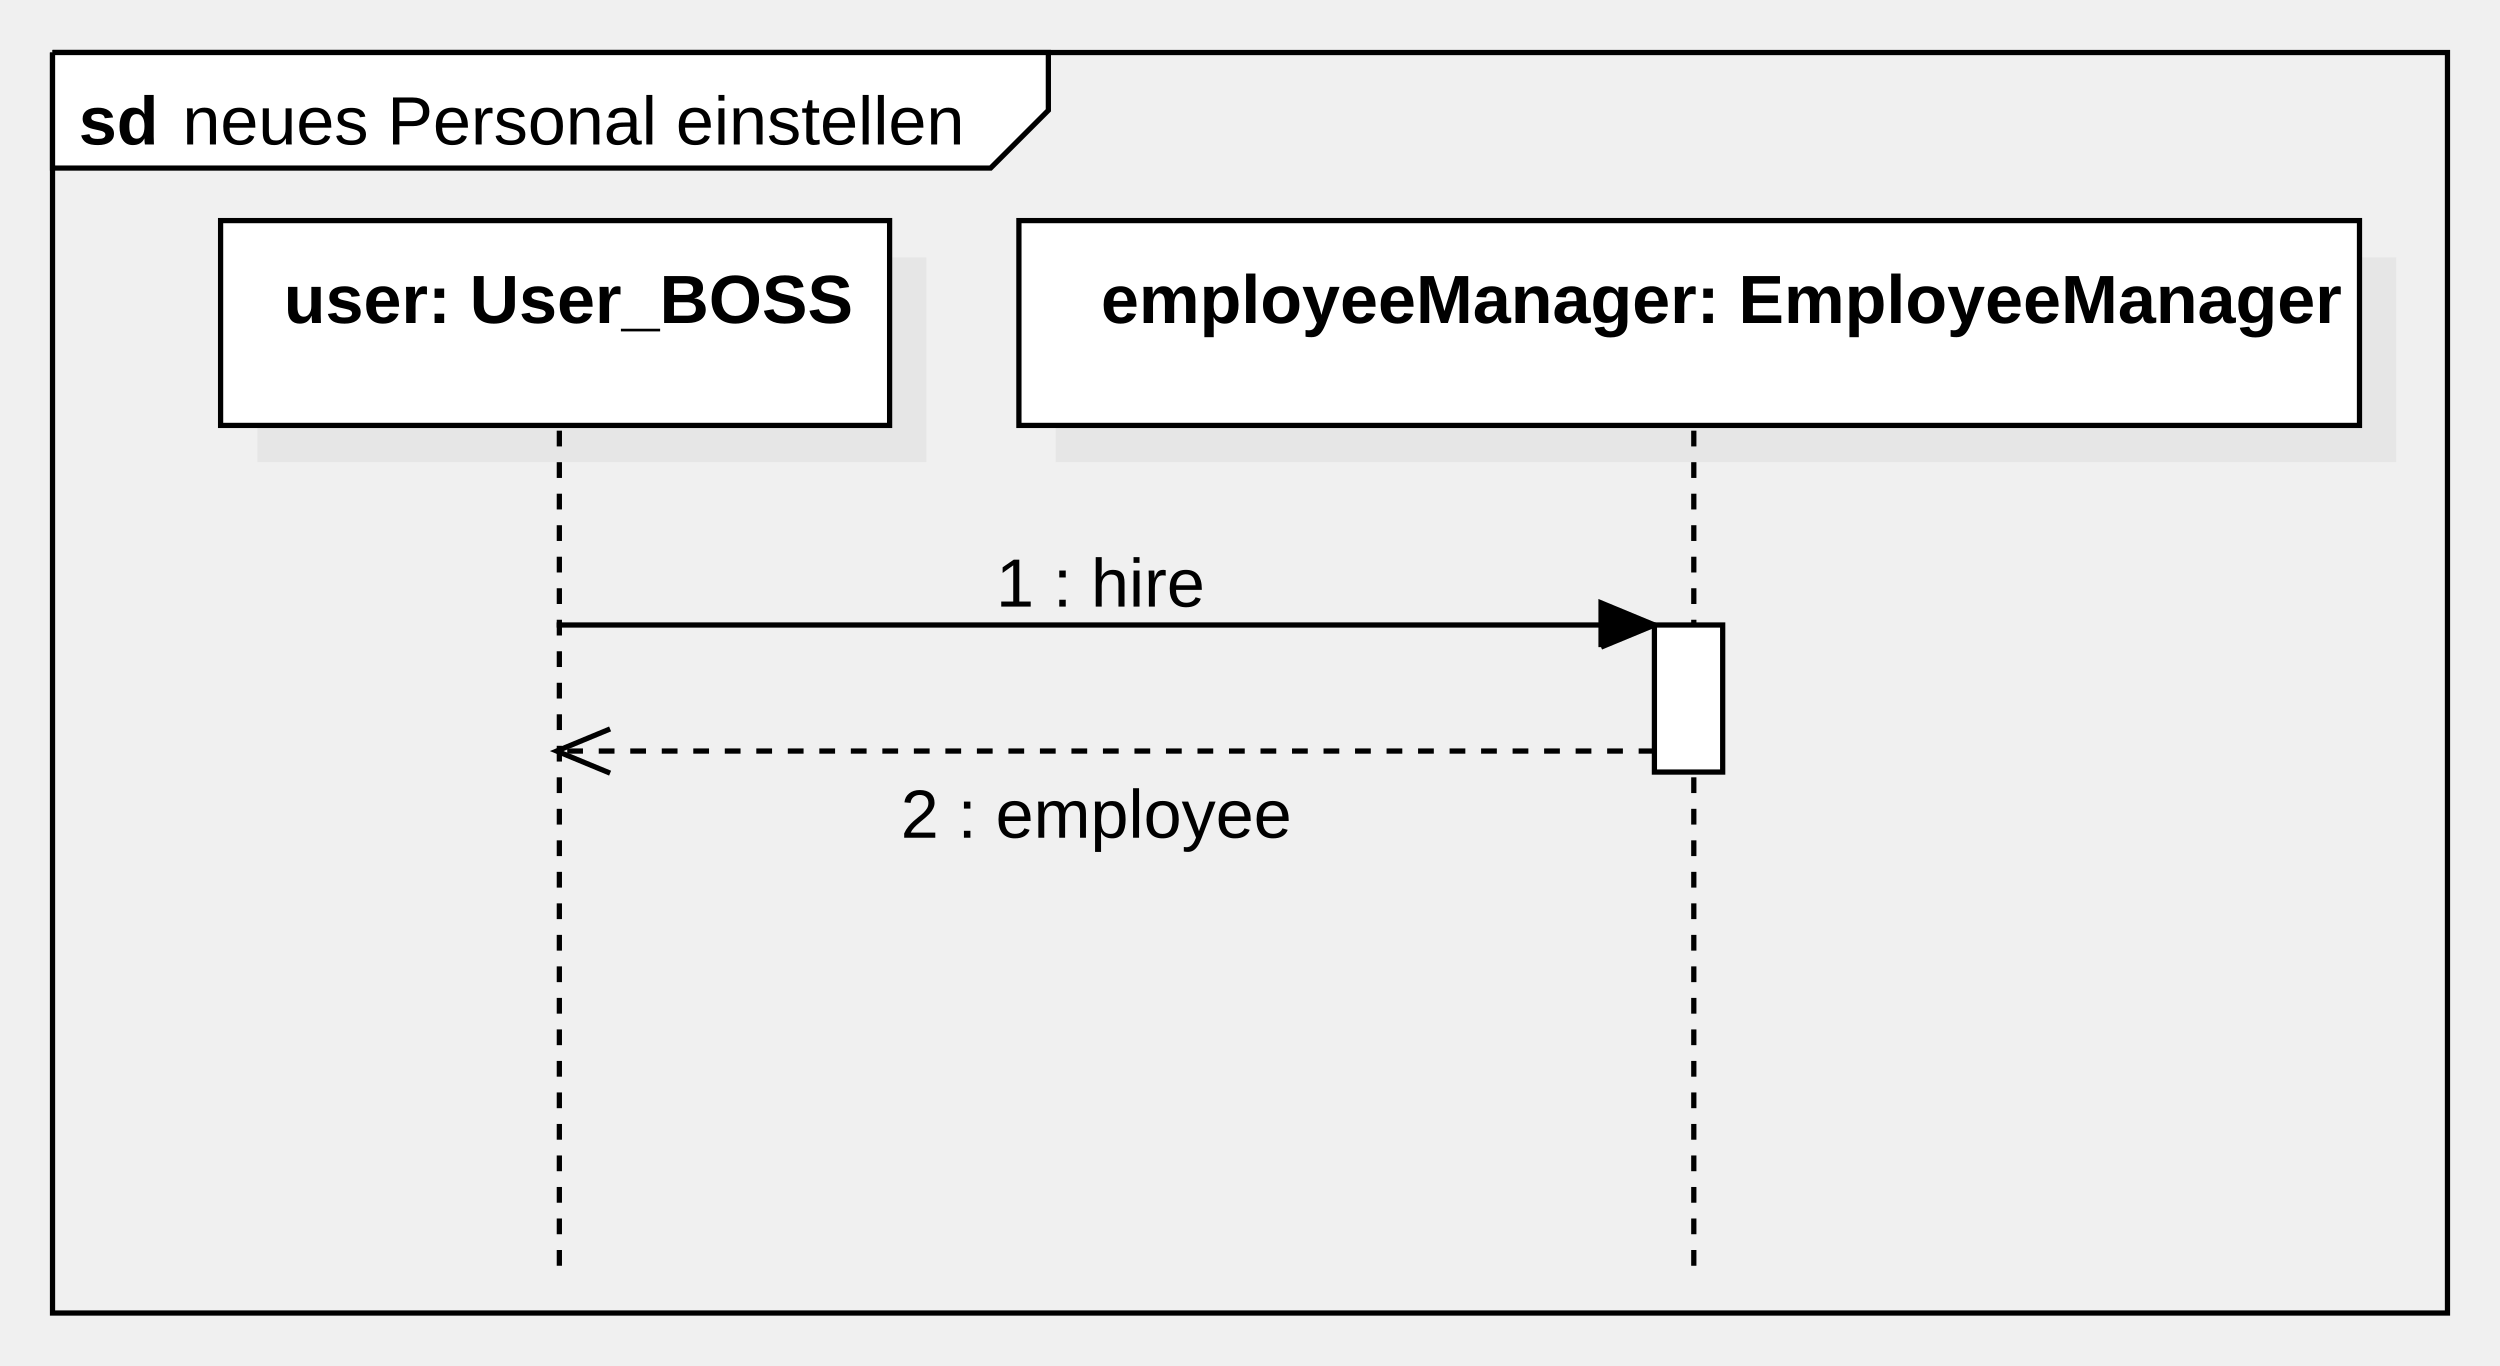
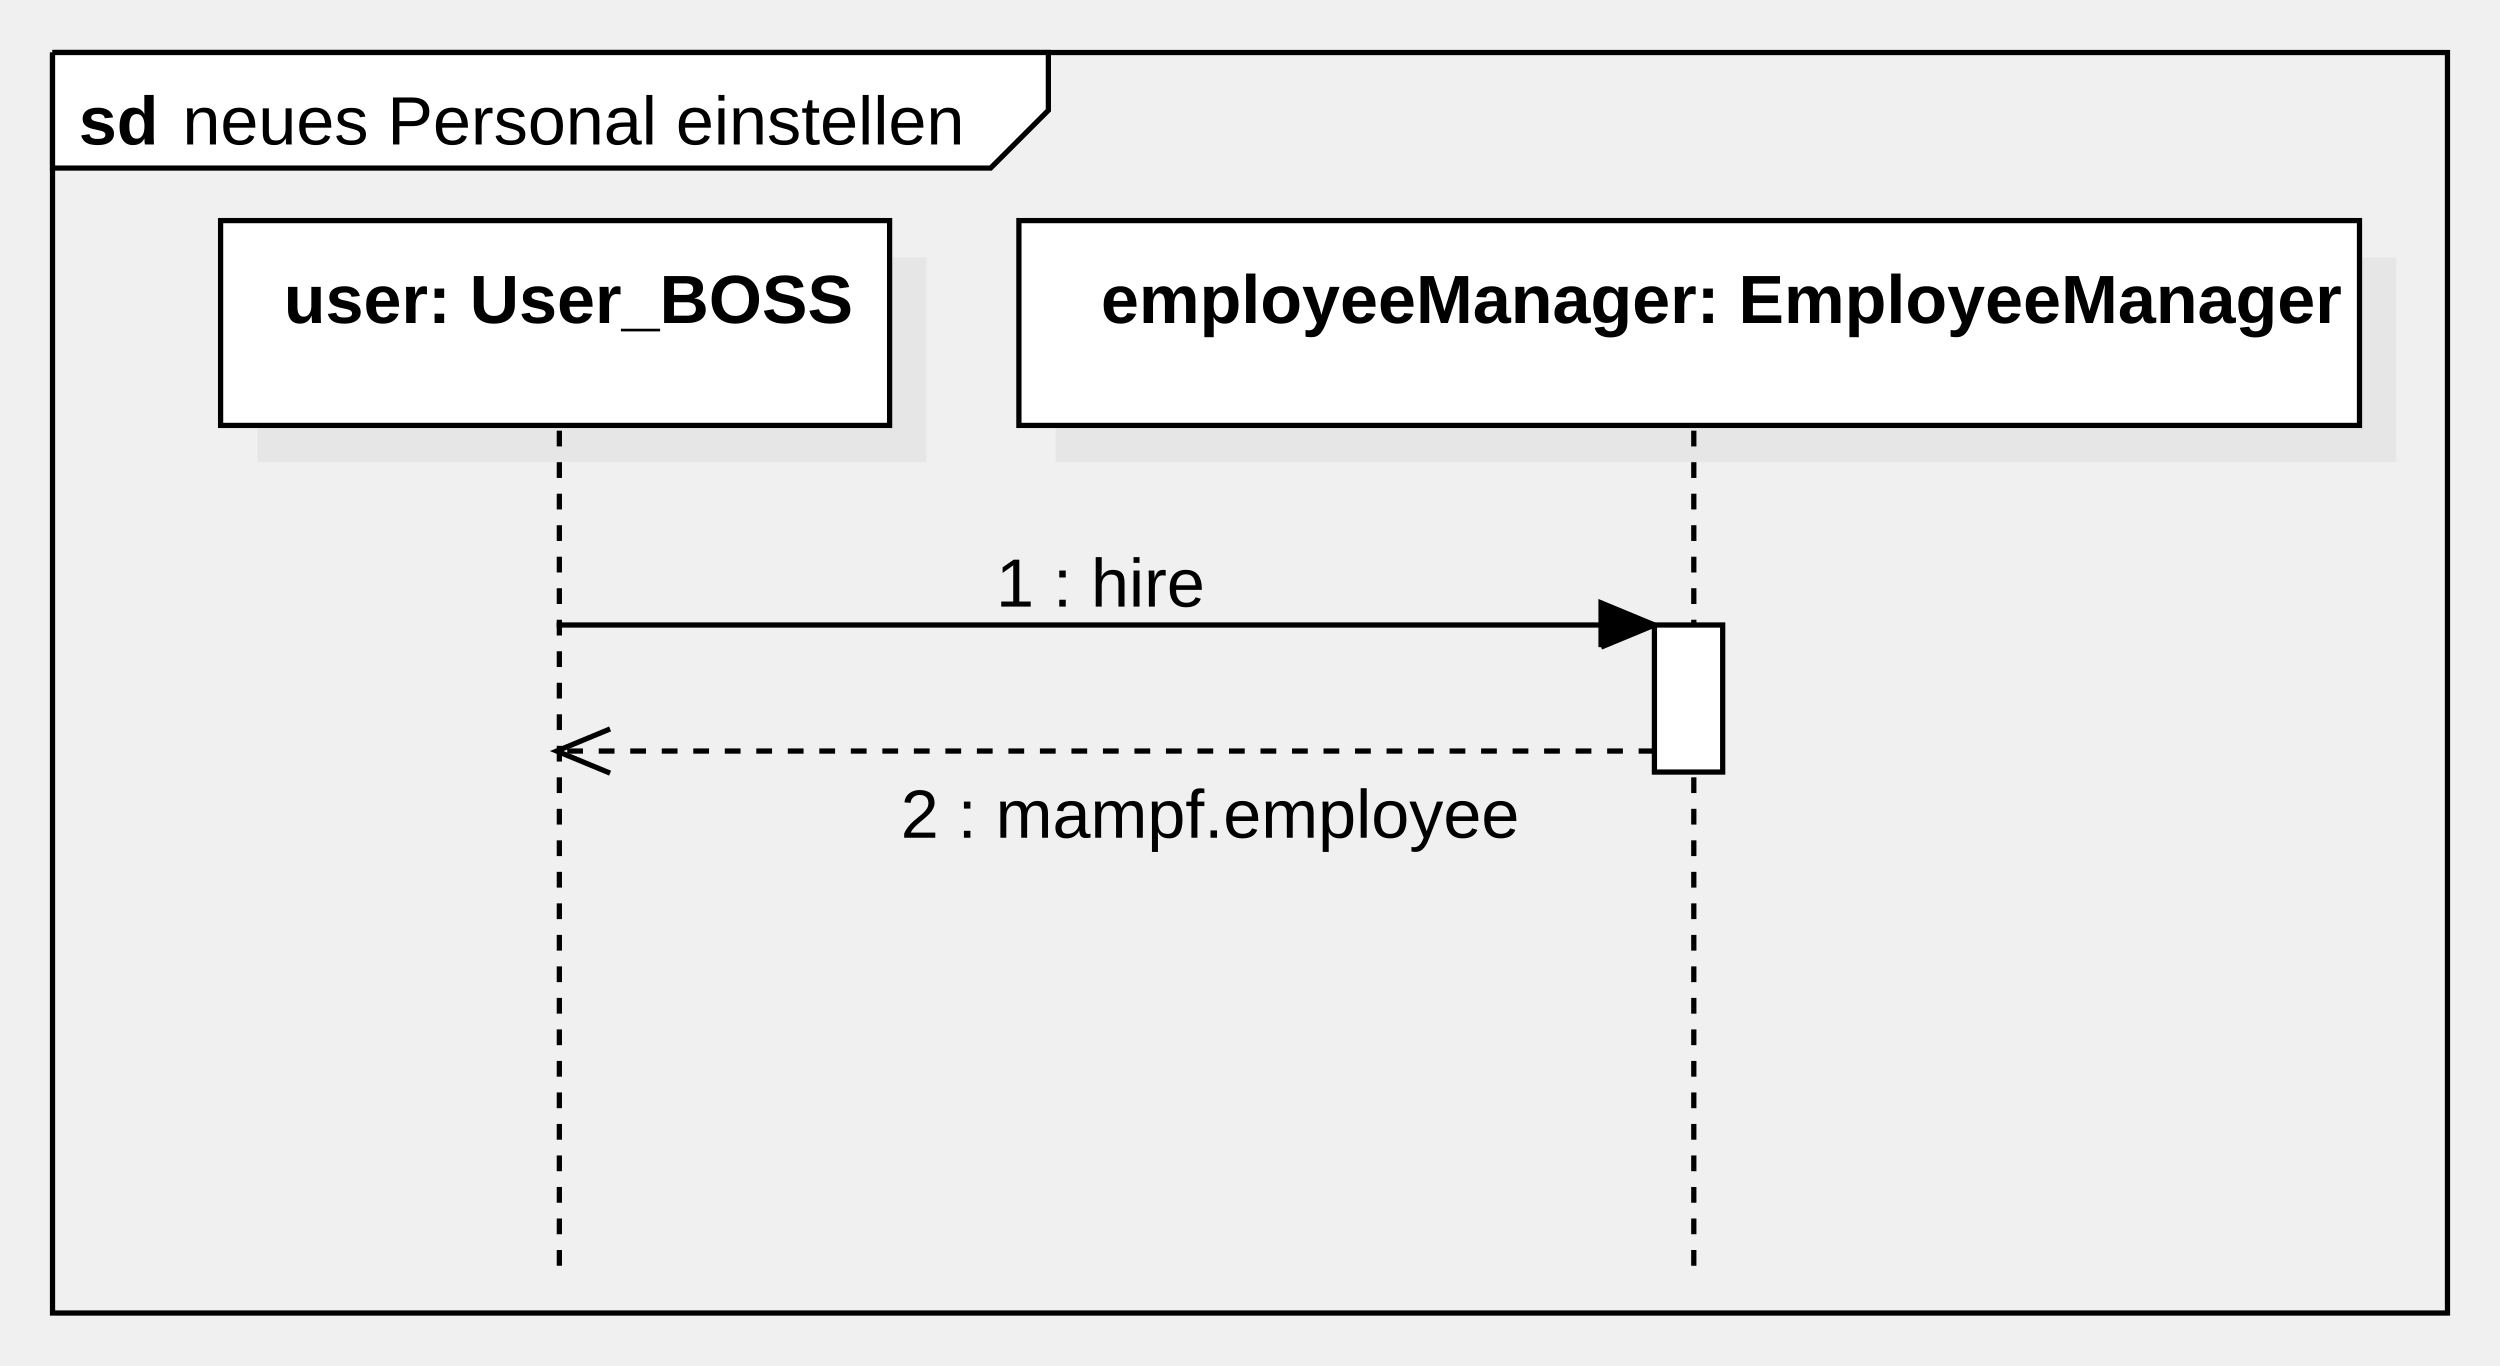
<svg xmlns="http://www.w3.org/2000/svg" version="1.1" width="476" height="260">
  <defs />
  <g>
    <g transform="translate(2,2) scale(1,1)">
      <path fill="none" stroke="#000000" d="M 8 8 L 464 8 L 464 248 L 8 248 L 8 8" stroke-miterlimit="10" />
    </g>
    <g transform="translate(2,2) scale(1,1)">
      <path fill="#ffffff" stroke="none" d="M 8 8 L 8 30 L 186.608 30 L 197.608 19 L 197.608 8 L 8 8" />
    </g>
    <g transform="translate(2,2) scale(1,1)">
      <path fill="none" stroke="#000000" d="M 8 8 L 8 30 L 186.608 30 L 197.608 19 L 197.608 8 L 8 8 L 8 8" stroke-miterlimit="10" />
    </g>
    <g transform="translate(2,2) scale(1,1)">
      <g>
        <path fill="none" stroke="none" />
        <text fill="#000000" stroke="none" font-family="Arial" font-size="13px" font-style="normal" font-weight="normal" text-decoration="none" x="32.73" y="25.5">neues Personal einstellen</text>
      </g>
    </g>
    <g transform="translate(2,2) scale(1,1)">
      <g>
        <path fill="none" stroke="none" />
        <text fill="#000000" stroke="none" font-family="Arial" font-size="13px" font-style="normal" font-weight="bold" text-decoration="none" x="13" y="25.5">sd</text>
      </g>
    </g>
    <g transform="translate(2,2) scale(1,1)">
      <rect fill="#C0C0C0" stroke="none" x="47" y="47" width="127.38" height="39" opacity="0.2" />
    </g>
    <g transform="translate(2,2) scale(1,1)">
      <rect fill="#ffffff" stroke="none" x="40" y="40" width="127.38" height="39" />
    </g>
    <g transform="translate(2,2) scale(1,1)">
      <path fill="none" stroke="#000000" d="M 40 40 L 167.38 40 L 167.38 79 L 40 79 L 40 40 Z Z" stroke-miterlimit="10" />
    </g>
    <g transform="translate(2,2) scale(1,1)">
      <g>
        <path fill="none" stroke="none" />
        <text fill="#000000" stroke="none" font-family="Arial" font-size="13px" font-style="normal" font-weight="bold" text-decoration="none" x="52.033" y="59.5">user: User_BOSS</text>
      </g>
    </g>
    <g transform="translate(2,2) scale(1,1)">
      <path fill="none" stroke="#000000" d="M 104.5 80 L 104.5 239" stroke-miterlimit="10" stroke-dasharray="3" />
    </g>
    <g transform="translate(2,2) scale(1,1)">
      <rect fill="#C0C0C0" stroke="none" x="199" y="47" width="255.247" height="39" opacity="0.2" />
    </g>
    <g transform="translate(2,2) scale(1,1)">
      <rect fill="#ffffff" stroke="none" x="192" y="40" width="255.247" height="39" />
    </g>
    <g transform="translate(2,2) scale(1,1)">
      <path fill="none" stroke="#000000" d="M 192 40 L 447.247 40 L 447.247 79 L 192 79 L 192 40 Z Z" stroke-miterlimit="10" />
    </g>
    <g transform="translate(2,2) scale(1,1)">
      <g>
        <path fill="none" stroke="none" />
        <text fill="#000000" stroke="none" font-family="Arial" font-size="13px" font-style="normal" font-weight="bold" text-decoration="none" x="207.616" y="59.5">employeeManager: EmployeeManager</text>
      </g>
    </g>
    <g transform="translate(2,2) scale(1,1)">
      <path fill="none" stroke="#000000" d="M 320.5 80 L 320.5 239" stroke-miterlimit="10" stroke-dasharray="3" />
    </g>
    <g transform="translate(2,2) scale(1,1)">
      <path fill="none" stroke="#000000" d="M 104 117 L 313 117" stroke-miterlimit="10" />
    </g>
    <g transform="translate(2,2) scale(1,1)">
      <path fill="#000000" stroke="none" d="M 302.837 121.21 L 313 117 L 302.837 112.79" />
    </g>
    <g transform="translate(2,2) scale(1,1)">
      <path fill="none" stroke="#000000" d="M 302.837 121.21 L 313 117 L 302.837 112.79 L 302.837 121.21" stroke-miterlimit="10" />
    </g>
    <g transform="translate(2,2) scale(1,1)">
      <g>
        <path fill="none" stroke="none" />
        <text fill="#000000" stroke="none" font-family="Arial" font-size="13px" font-style="normal" font-weight="normal" text-decoration="none" x="187.651" y="113.5">1 : hire</text>
      </g>
    </g>
    <g transform="translate(2,2) scale(1,1)">
      <rect fill="#ffffff" stroke="none" x="313" y="117" width="13" height="28" />
    </g>
    <g transform="translate(2,2) scale(1,1)">
      <path fill="none" stroke="#000000" d="M 313 117 L 326 117 L 326 145 L 313 145 L 313 117 Z Z" stroke-miterlimit="10" />
    </g>
    <g transform="translate(2,2) scale(1,1)">
      <path fill="none" stroke="#000000" d="M 313 141 L 104 141" stroke-miterlimit="10" stroke-dasharray="3" />
    </g>
    <g transform="translate(2,2) scale(1,1)">
      <path fill="none" stroke="#000000" d="M 114.163 136.79 L 104 141 L 114.163 145.21" stroke-miterlimit="10" />
    </g>
    <g transform="translate(2,2) scale(1,1)">
      <g>
        <path fill="none" stroke="none" />
-         <text fill="#000000" stroke="none" font-family="Arial" font-size="13px" font-style="normal" font-weight="normal" text-decoration="none" x="169.5" y="157.5">2 : employee</text>
+         <text fill="#000000" stroke="none" font-family="Arial" font-size="13px" font-style="normal" font-weight="normal" text-decoration="none" x="169.5" y="157.5">2 : mampf.employee</text>
      </g>
    </g>
  </g>
</svg>
